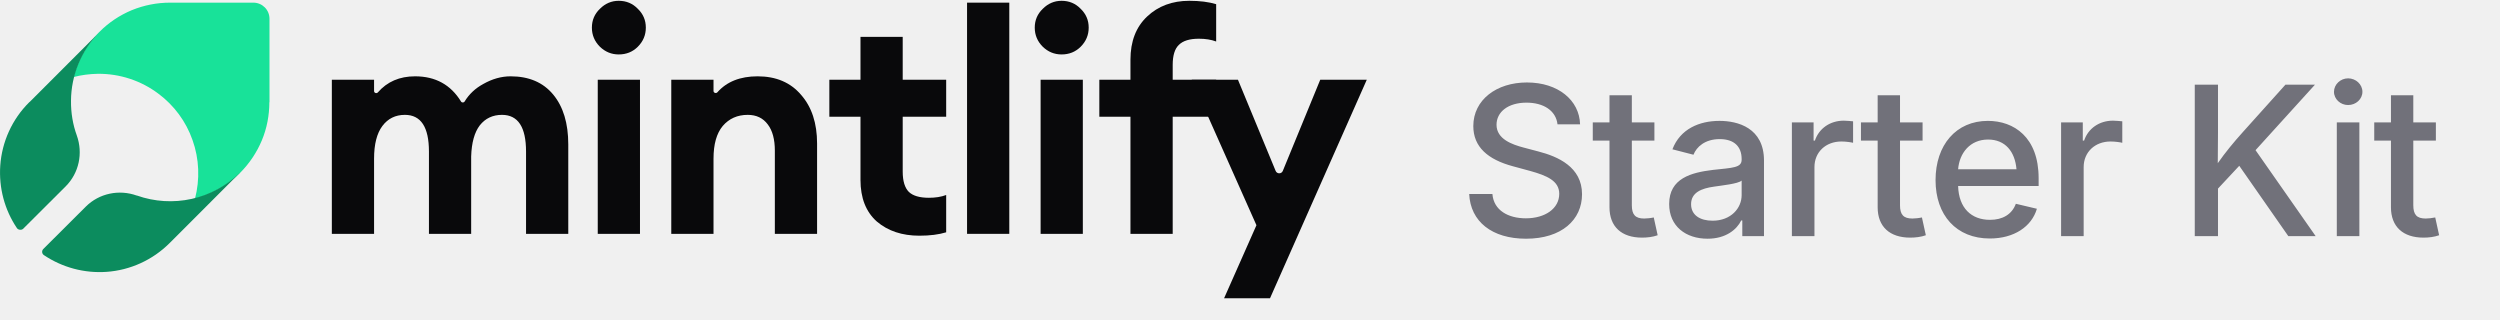
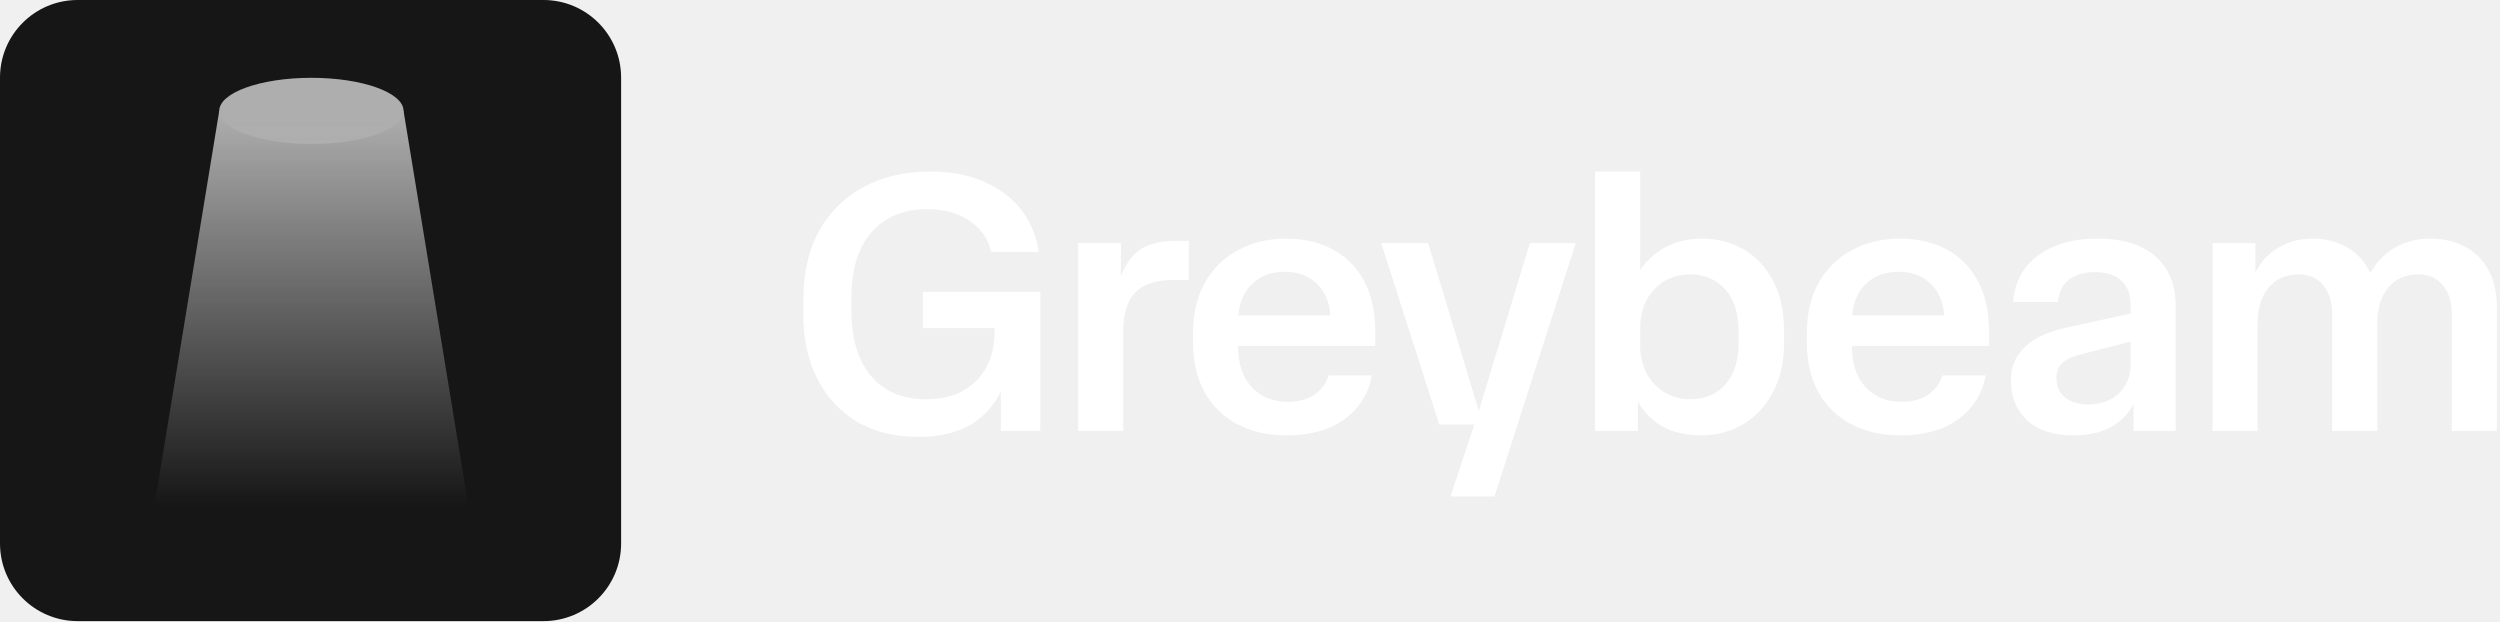
- <svg xmlns="http://www.w3.org/2000/svg" width="180" height="23" viewBox="0 0 180 23" fill="none">
-   <path d="M91.44 21.476H88.133L90.464 16.216L85.802 5.74H89.132L91.847 12.307C91.943 12.536 92.268 12.536 92.362 12.306L95.058 5.74H98.409L91.44 21.476Z" fill="#09090B" />
-   <path d="M81.393 16.837V8.403H79.152V5.74H81.393V4.297C81.393 2.98 81.792 1.944 82.592 1.19C83.391 0.435 84.404 0.058 85.633 0.058C86.387 0.058 87.031 0.139 87.564 0.302V2.988C87.208 2.854 86.794 2.788 86.32 2.788C85.655 2.788 85.174 2.936 84.878 3.232C84.582 3.513 84.434 3.994 84.434 4.674V5.74H87.564V8.403H84.434V16.837H81.393Z" fill="#09090B" />
-   <path d="M76.433 3.92C75.915 3.92 75.463 3.735 75.079 3.365C74.694 2.98 74.502 2.521 74.502 1.989C74.502 1.456 74.694 1.005 75.079 0.635C75.463 0.25 75.915 0.058 76.433 0.058C76.98 0.058 77.438 0.25 77.809 0.635C78.193 1.005 78.386 1.456 78.386 1.989C78.386 2.521 78.193 2.98 77.809 3.365C77.438 3.735 76.98 3.92 76.433 3.92ZM74.924 16.837V5.74H77.964V16.837H74.924Z" fill="#09090B" />
-   <path d="M69.628 16.837V0.191H72.669V16.837H69.628Z" fill="#09090B" />
-   <path d="M66.194 16.97C64.951 16.97 63.93 16.63 63.131 15.949C62.347 15.254 61.955 14.255 61.955 12.953V8.403H59.713V5.74H61.955V2.655H64.995V5.74H68.125V8.403H64.995V12.354C64.995 13.034 65.143 13.523 65.439 13.819C65.735 14.1 66.216 14.24 66.882 14.24C67.355 14.24 67.769 14.174 68.125 14.04V16.726C67.592 16.889 66.948 16.97 66.194 16.97Z" fill="#09090B" />
-   <path d="M48.332 16.837V5.74H51.373V6.551C51.373 6.688 51.559 6.748 51.65 6.646C52.328 5.879 53.293 5.495 54.546 5.495C55.878 5.495 56.921 5.939 57.676 6.827C58.445 7.7 58.83 8.869 58.83 10.334V16.837H55.789V10.844C55.789 10.03 55.619 9.402 55.279 8.958C54.939 8.499 54.458 8.27 53.836 8.27C53.096 8.27 52.497 8.536 52.038 9.069C51.594 9.601 51.373 10.386 51.373 11.421V16.837H48.332Z" fill="#09090B" />
-   <path d="M44.547 3.92C44.029 3.92 43.578 3.735 43.193 3.365C42.809 2.98 42.616 2.521 42.616 1.989C42.616 1.456 42.809 1.005 43.193 0.635C43.578 0.25 44.029 0.058 44.547 0.058C45.095 0.058 45.553 0.25 45.923 0.635C46.308 1.005 46.5 1.456 46.5 1.989C46.5 2.521 46.308 2.98 45.923 3.365C45.553 3.735 45.095 3.92 44.547 3.92ZM43.038 16.837V5.74H46.079V16.837H43.038Z" fill="#09090B" />
-   <path d="M37.875 16.837V10.911C37.875 9.15 37.298 8.27 36.144 8.27C35.478 8.27 34.945 8.521 34.546 9.024C34.161 9.527 33.954 10.275 33.924 11.266V16.837H30.884V10.911C30.884 9.15 30.306 8.27 29.152 8.27C28.472 8.27 27.932 8.536 27.532 9.069C27.133 9.601 26.933 10.386 26.933 11.421V16.837H23.892V5.74H26.933V6.559C26.933 6.695 27.116 6.755 27.206 6.652C27.878 5.881 28.771 5.495 29.885 5.495C31.349 5.495 32.452 6.1 33.193 7.309C33.252 7.404 33.395 7.403 33.454 7.307C33.774 6.78 34.219 6.361 34.79 6.05C35.441 5.68 36.099 5.495 36.765 5.495C38.082 5.495 39.103 5.932 39.828 6.805C40.553 7.678 40.916 8.876 40.916 10.4V16.837H37.875Z" fill="#09090B" />
-   <path d="M19.403 7.362V1.35C19.403 0.705 18.879 0.191 18.244 0.191H12.235C11.291 0.191 10.357 0.378 9.487 0.733C8.618 1.098 7.824 1.621 7.16 2.295L7.114 2.341C6.235 3.23 5.609 4.333 5.291 5.548C5.861 5.399 6.45 5.324 7.039 5.314C8.609 5.296 10.151 5.801 11.403 6.745C12.534 7.586 13.394 8.746 13.861 10.083C14.347 11.438 14.403 12.916 14.039 14.309C15.244 13.991 16.356 13.364 17.244 12.486L17.291 12.439C17.954 11.775 18.487 10.98 18.851 10.111C19.216 9.241 19.393 8.306 19.393 7.362H19.403Z" fill="#18E299" />
-   <path d="M5.112 7.26C5.121 5.416 5.857 3.646 7.151 2.324L2.151 7.326C2.133 7.344 2.114 7.354 2.095 7.372C0.876 8.583 0.14 10.204 0.019 11.918C-0.092 13.52 0.327 15.103 1.22 16.426C1.306 16.552 1.537 16.593 1.667 16.472L4.73 13.417C5.689 12.458 5.987 11.033 5.531 9.757C5.242 8.965 5.103 8.117 5.112 7.26Z" fill="#0C8C5E" />
-   <path d="M17.262 12.44C16.303 13.38 15.102 14.032 13.799 14.321C12.486 14.61 11.127 14.526 9.861 14.079C9.861 14.079 9.851 14.079 9.842 14.079C8.567 13.622 7.142 13.921 6.183 14.871L3.12 17.926C2.99 18.056 3.009 18.27 3.167 18.373C4.489 19.258 6.072 19.686 7.673 19.574C9.386 19.453 10.997 18.717 12.216 17.497L12.263 17.451L17.262 12.449V12.44Z" fill="#0C8C5E" />
-   <text x="105" y="17" font-family="Inter, ui-sans-serif, system-ui, -apple-system, sans-serif" font-size="15" font-weight="500" fill="#71717A" letter-spacing="-0.01em">Starter Kit</text>
+ <svg xmlns="http://www.w3.org/2000/svg" width="644" height="160" viewBox="0 0 644 160" fill="none">
+   <rect width="160" height="160" rx="20" fill="#161616" />
+   <ellipse cx="80.216" cy="28.565" rx="23.739" ry="8.522" fill="#AEAEAE" />
+   <path d="M39.739 130.52H120.694L103.955 28.565H56.478L39.739 130.52Z" fill="url(#paint0_linear_0_1)" />
+   <path d="M236.6 112.536C230.52 112.536 225.272 111.256 220.856 108.696C216.44 106.072 213.016 102.392 210.584 97.656C208.152 92.92 206.936 87.352 206.936 80.952V77.496C206.936 70.328 208.312 64.28 211.064 59.352C213.88 54.424 217.72 50.68 222.584 48.12C227.512 45.496 233.176 44.184 239.576 44.184C245.016 44.184 249.688 45.08 253.592 46.872C257.56 48.6 260.728 51 263.096 54.072C265.464 57.144 266.968 60.76 267.608 64.92H255.32C254.616 61.592 252.792 58.936 249.848 56.952C246.904 54.904 243.224 53.88 238.808 53.88C232.792 53.88 228.024 55.864 224.504 59.832C221.048 63.736 219.32 69.336 219.32 76.632V80.088C219.32 87.256 221.016 92.856 224.408 96.888C227.8 100.856 232.504 102.84 238.52 102.84C242.488 102.84 245.752 102.072 248.312 100.536C250.936 99 252.888 96.952 254.168 94.392C255.512 91.832 256.184 88.984 256.184 85.848V79.992L262.808 84.504H237.752V75.192H267.992V111H257.816V85.272H260.984C260.984 90.776 260.12 95.576 258.392 99.672C256.664 103.704 254.008 106.872 250.424 109.176C246.84 111.416 242.232 112.536 236.6 112.536ZM277.72 111V62.616H288.76V74.808H287.704C288.536 70.776 290.072 67.64 292.312 65.4C294.616 63.16 298.104 62.04 302.776 62.04H306.232V72.12H302.296C297.752 72.12 294.456 73.208 292.408 75.384C290.36 77.56 289.336 80.888 289.336 85.368V111H277.72ZM307.33 85.848C307.33 80.792 308.354 76.44 310.402 72.792C312.45 69.144 315.298 66.36 318.946 64.44C322.594 62.456 326.722 61.464 331.33 61.464C335.874 61.464 339.874 62.392 343.33 64.248C346.786 66.104 349.474 68.824 351.394 72.408C353.314 75.992 354.274 80.344 354.274 85.464V89.112H315.106V81.24H344.29L342.754 82.68C342.754 78.648 341.666 75.544 339.49 73.368C337.378 71.128 334.53 70.008 330.946 70.008C327.298 70.008 324.386 71.16 322.21 73.464C320.034 75.704 318.946 78.872 318.946 82.968V89.304C318.946 93.784 320.13 97.272 322.498 99.768C324.866 102.264 327.906 103.512 331.618 103.512C334.562 103.512 336.93 102.872 338.722 101.592C340.514 100.248 341.698 98.616 342.274 96.696H353.41C352.514 101.432 350.146 105.208 346.306 108.024C342.466 110.776 337.538 112.152 331.522 112.152C326.658 112.152 322.402 111.192 318.754 109.272C315.106 107.352 312.29 104.6 310.306 101.016C308.322 97.432 307.33 93.144 307.33 88.152V85.848ZM373.65 127.896L380.274 107.832L380.37 107.736L394.098 62.616H405.906L384.978 127.896H373.65ZM370.77 109.368L355.794 62.616H367.89L382.002 109.368H370.77ZM459.569 88.344C459.569 93.272 458.609 97.528 456.689 101.112C454.769 104.696 452.177 107.448 448.913 109.368C445.713 111.224 442.129 112.152 438.161 112.152C434.961 112.152 432.049 111.576 429.425 110.424C426.801 109.208 424.657 107.448 422.993 105.144C421.329 102.84 420.273 100.12 419.825 96.984L421.937 99.288V111H410.897V44.184H422.513V74.328L419.825 76.632C420.721 71.832 422.865 68.12 426.257 65.496C429.649 62.808 433.713 61.464 438.449 61.464C442.417 61.464 446.001 62.392 449.201 64.248C452.401 66.104 454.929 68.824 456.785 72.408C458.641 75.928 459.569 80.216 459.569 85.272V88.344ZM435.473 102.84C439.185 102.84 442.161 101.592 444.401 99.096C446.705 96.536 447.857 92.952 447.857 88.344V85.272C447.857 80.664 446.705 77.08 444.401 74.52C442.097 71.96 439.089 70.68 435.377 70.68C431.665 70.68 428.593 71.96 426.161 74.52C423.729 77.016 422.513 80.408 422.513 84.696V88.824C422.513 91.704 423.089 94.2 424.241 96.312C425.393 98.36 426.929 99.96 428.849 101.112C430.833 102.264 433.041 102.84 435.473 102.84ZM465.445 85.848C465.445 80.792 466.469 76.44 468.517 72.792C470.565 69.144 473.413 66.36 477.061 64.44C480.709 62.456 484.837 61.464 489.445 61.464C493.989 61.464 497.989 62.392 501.445 64.248C504.901 66.104 507.589 68.824 509.509 72.408C511.429 75.992 512.389 80.344 512.389 85.464V89.112H473.221V81.24H502.405L500.869 82.68C500.869 78.648 499.781 75.544 497.605 73.368C495.493 71.128 492.645 70.008 489.061 70.008C485.413 70.008 482.501 71.16 480.325 73.464C478.149 75.704 477.061 78.872 477.061 82.968V89.304C477.061 93.784 478.245 97.272 480.613 99.768C482.981 102.264 486.021 103.512 489.733 103.512C492.677 103.512 495.045 102.872 496.837 101.592C498.629 100.248 499.813 98.616 500.389 96.696H511.525C510.629 101.432 508.261 105.208 504.421 108.024C500.581 110.776 495.653 112.152 489.637 112.152C484.773 112.152 480.517 111.192 476.869 109.272C473.221 107.352 470.405 104.6 468.421 101.016C466.437 97.432 465.445 93.144 465.445 88.152V85.848ZM534.147 112.152C528.899 112.152 524.899 110.84 522.147 108.216C519.395 105.592 518.019 102.264 518.019 98.232C518.019 95.352 518.691 93.016 520.035 91.224C521.379 89.368 523.107 87.896 525.219 86.808C527.395 85.72 529.731 84.92 532.227 84.408L551.523 80.184V87.288L535.587 91.416C533.859 91.8 532.451 92.472 531.363 93.432C530.275 94.328 529.731 95.672 529.731 97.464C529.731 99.576 530.499 101.24 532.035 102.456C533.571 103.608 535.523 104.184 537.891 104.184C541.091 104.184 543.715 103.256 545.763 101.4C547.811 99.48 548.835 96.984 548.835 93.912V78.456C548.835 75.768 548.035 73.72 546.435 72.312C544.899 70.84 542.659 70.104 539.715 70.104C536.899 70.104 534.659 70.744 532.995 72.024C531.331 73.304 530.371 75.224 530.115 77.784H518.595C518.979 72.664 521.123 68.664 525.027 65.784C528.995 62.904 534.083 61.464 540.291 61.464C546.819 61.464 551.811 63 555.267 66.072C558.723 69.144 560.451 73.336 560.451 78.648V111H549.603V99.48L551.043 100.44C550.083 104.088 548.163 106.968 545.283 109.08C542.403 111.128 538.691 112.152 534.147 112.152ZM569.949 111V62.616H580.989V72.984H579.837C581.053 69.272 583.069 66.424 585.885 64.44C588.701 62.456 591.997 61.464 595.774 61.464C598.781 61.464 601.533 62.104 604.03 63.384C606.589 64.664 608.605 66.648 610.077 69.336C611.613 71.96 612.381 75.32 612.381 79.416L609.405 72.984C610.749 69.4 612.861 66.584 615.742 64.536C618.686 62.488 622.142 61.464 626.109 61.464C629.246 61.464 632.094 62.104 634.654 63.384C637.278 64.664 639.358 66.648 640.894 69.336C642.43 71.96 643.198 75.32 643.198 79.416V111H631.582V80.952C631.582 77.816 630.814 75.32 629.277 73.464C627.741 71.608 625.597 70.68 622.846 70.68C619.646 70.68 617.086 71.832 615.166 74.136C613.309 76.44 612.381 79.512 612.381 83.352V111H600.765V80.952C600.765 77.816 599.997 75.32 598.462 73.464C596.925 71.608 594.781 70.68 592.03 70.68C588.829 70.68 586.269 71.832 584.349 74.136C582.493 76.44 581.565 79.512 581.565 83.352V111H569.949Z" fill="white" />
+   <defs>
+     <linearGradient id="paint0_linear_0_1" x1="80.216" y1="28.565" x2="80.216" y2="130.52" gradientUnits="userSpaceOnUse">
+       <stop stop-color="#AEAEAE" />
+       <stop offset="1" stop-color="#AEAEAE" stop-opacity="0" />
+     </linearGradient>
+   </defs>
</svg>
